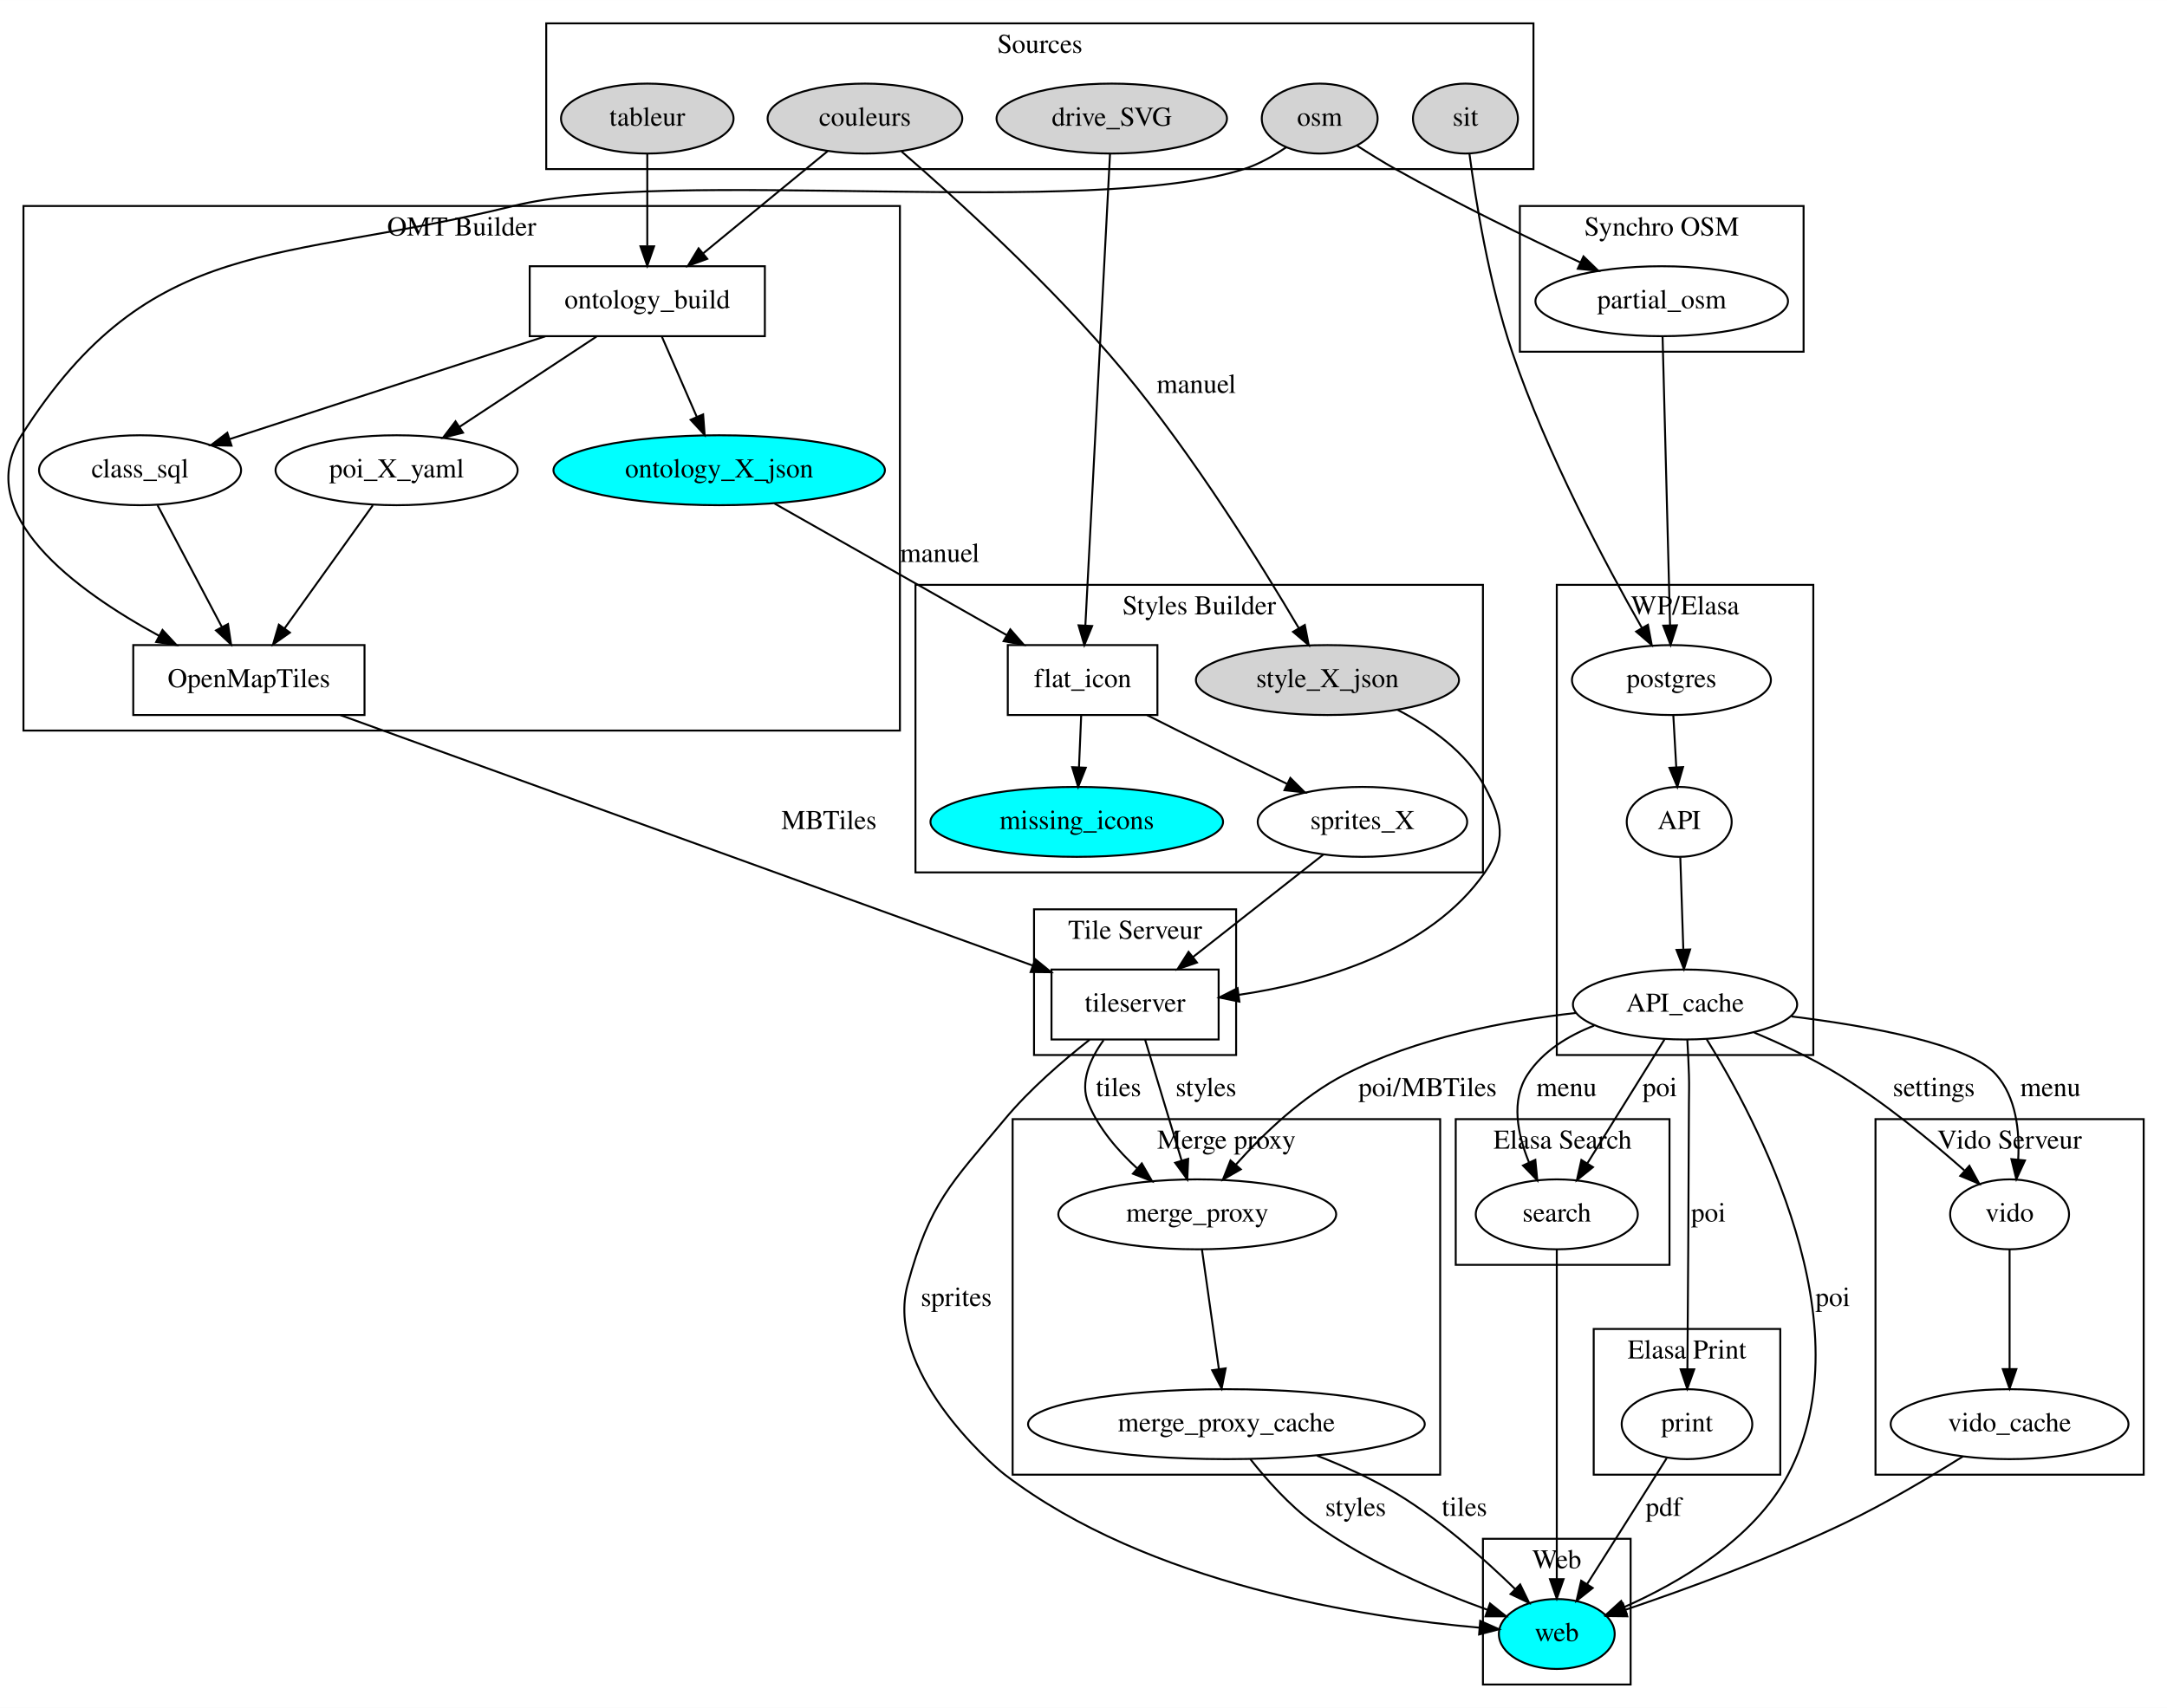
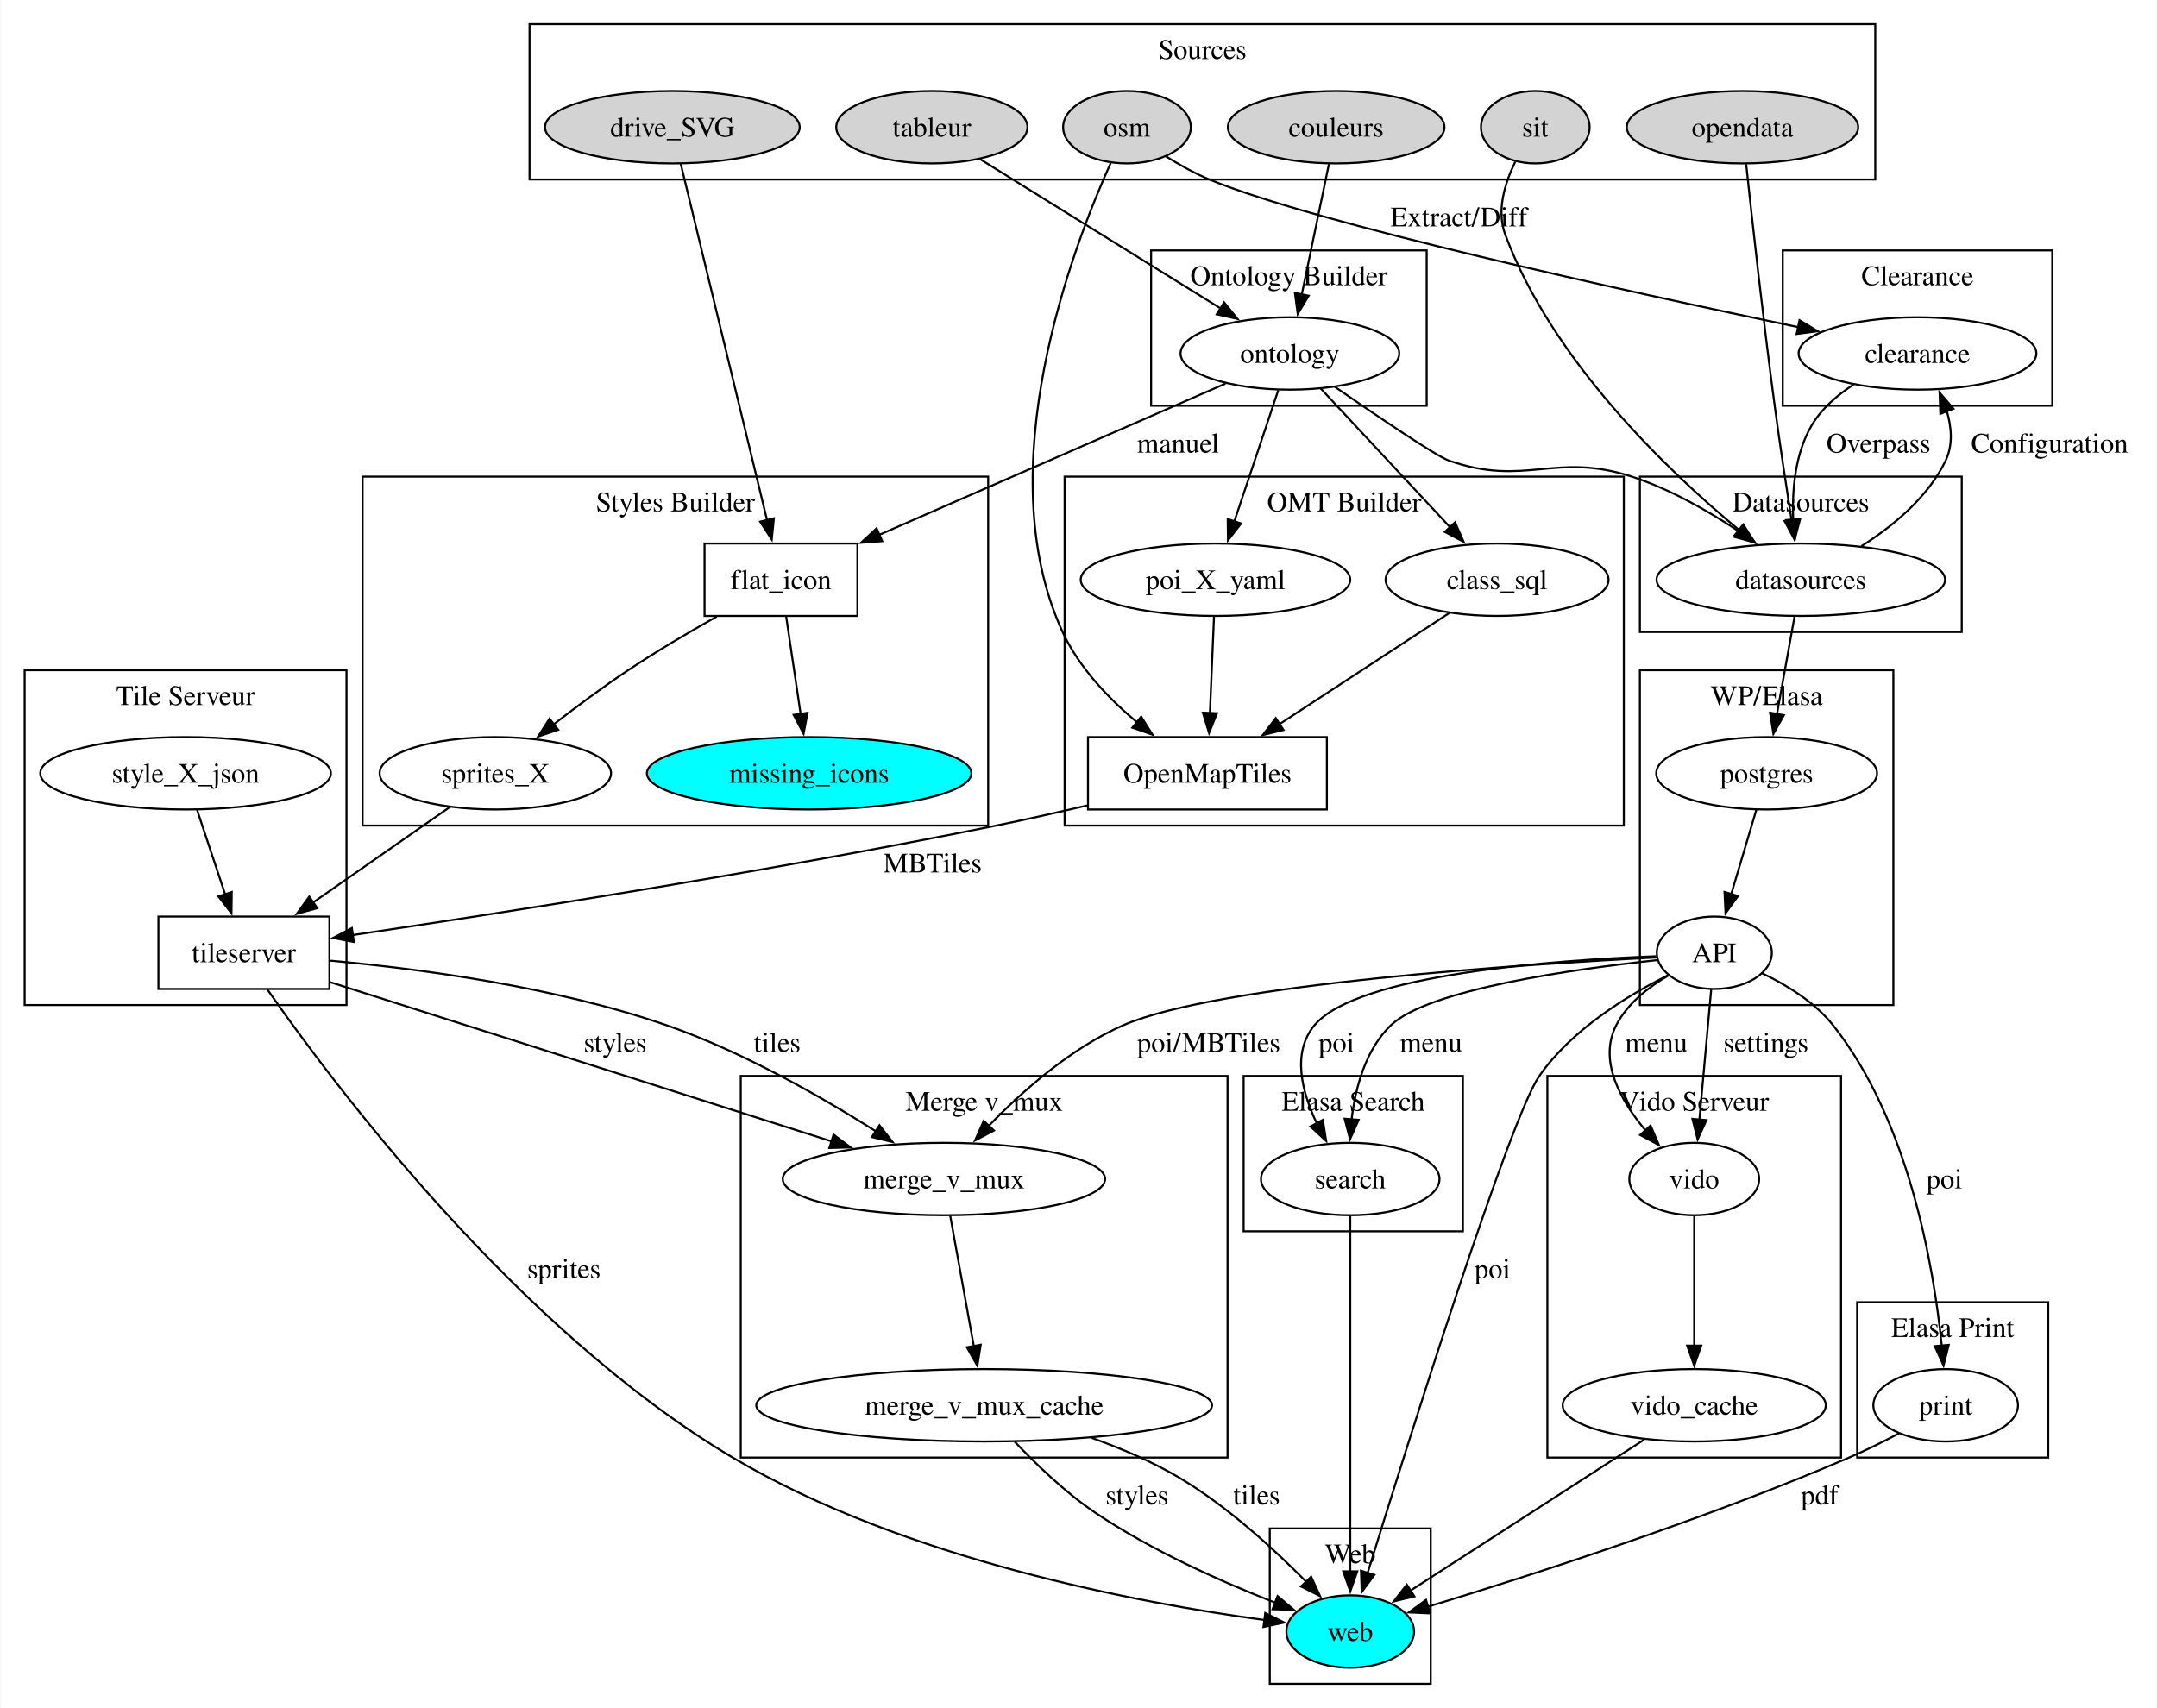
- <svg xmlns="http://www.w3.org/2000/svg" width="1115pt" height="879pt" viewBox="0.00 0.00 1115.07 879.00">
-   <g id="graph0" class="graph" transform="scale(1 1) rotate(0) translate(4 875)">
-     <polygon fill="white" stroke="transparent" points="-4,4 -4,-875 1111.07,-875 1111.07,4 -4,4" />
+ <svg xmlns="http://www.w3.org/2000/svg" width="1072pt" height="849pt" viewBox="0.00 0.00 1071.81 849.25">
+   <g id="graph0" class="graph" transform="scale(1 1) rotate(0) translate(4 845.25)">
+     <polygon fill="white" stroke="none" points="-4,4 -4,-845.25 1067.81,-845.25 1067.81,4 -4,4" />
    <g id="clust1" class="cluster">
-       <polygon fill="none" stroke="black" points="277.07,-788 277.07,-863 785.07,-863 785.07,-788 277.07,-788" />
-       <text text-anchor="middle" x="531.07" y="-847.8" font-family="Times,serif" font-size="14.00">Sources</text>
+       <polygon fill="none" stroke="black" points="259,-756 259,-833.25 928,-833.25 928,-756 259,-756" />
+       <text text-anchor="middle" x="593.5" y="-815.95" font-family="Times,serif" font-size="14.00">Sources</text>
    </g>
    <g id="clust2" class="cluster">
-       <polygon fill="none" stroke="black" points="8.07,-499 8.07,-769 459.07,-769 459.07,-499 8.07,-499" />
-       <text text-anchor="middle" x="233.57" y="-753.8" font-family="Times,serif" font-size="14.00">OMT Builder</text>
+       <polygon fill="none" stroke="black" points="568,-643.5 568,-720.75 705,-720.75 705,-643.5 568,-643.5" />
+       <text text-anchor="middle" x="636.5" y="-703.45" font-family="Times,serif" font-size="14.00">Ontology Builder</text>
    </g>
    <g id="clust3" class="cluster">
-       <polygon fill="none" stroke="black" points="467.07,-426 467.07,-574 759.07,-574 759.07,-426 467.07,-426" />
-       <text text-anchor="middle" x="613.07" y="-558.8" font-family="Times,serif" font-size="14.00">Styles Builder</text>
+       <polygon fill="none" stroke="black" points="525,-434.75 525,-608.25 803,-608.25 803,-434.75 525,-434.75" />
+       <text text-anchor="middle" x="664" y="-590.95" font-family="Times,serif" font-size="14.00">OMT Builder</text>
    </g>
    <g id="clust4" class="cluster">
-       <polygon fill="none" stroke="black" points="528.07,-332 528.07,-407 632.07,-407 632.07,-332 528.07,-332" />
-       <text text-anchor="middle" x="580.07" y="-391.8" font-family="Times,serif" font-size="14.00">Tile Serveur</text>
+       <polygon fill="none" stroke="black" points="176,-434.75 176,-608.25 487,-608.25 487,-434.75 176,-434.75" />
+       <text text-anchor="middle" x="331.5" y="-590.95" font-family="Times,serif" font-size="14.00">Styles Builder</text>
    </g>
    <g id="clust5" class="cluster">
-       <polygon fill="none" stroke="black" points="778.07,-694 778.07,-769 924.07,-769 924.07,-694 778.07,-694" />
-       <text text-anchor="middle" x="851.07" y="-753.8" font-family="Times,serif" font-size="14.00">Synchro OSM</text>
+       <polygon fill="none" stroke="black" points="8,-345.5 8,-512 168,-512 168,-345.5 8,-345.5" />
+       <text text-anchor="middle" x="88" y="-494.7" font-family="Times,serif" font-size="14.00">Tile Serveur</text>
    </g>
    <g id="clust6" class="cluster">
-       <polygon fill="none" stroke="black" points="797.07,-332 797.07,-574 929.07,-574 929.07,-332 797.07,-332" />
-       <text text-anchor="middle" x="863.07" y="-558.8" font-family="Times,serif" font-size="14.00">WP/Elasa</text>
+       <polygon fill="none" stroke="black" points="882,-643.5 882,-720.75 1016,-720.75 1016,-643.5 882,-643.5" />
+       <text text-anchor="middle" x="949" y="-703.45" font-family="Times,serif" font-size="14.00">Clearance</text>
    </g>
    <g id="clust7" class="cluster">
-       <polygon fill="none" stroke="black" points="517.07,-116 517.07,-299 737.07,-299 737.07,-116 517.07,-116" />
-       <text text-anchor="middle" x="627.07" y="-283.8" font-family="Times,serif" font-size="14.00">Merge proxy</text>
+       <polygon fill="none" stroke="black" points="811,-531 811,-608.25 971,-608.25 971,-531 811,-531" />
+       <text text-anchor="middle" x="891" y="-590.95" font-family="Times,serif" font-size="14.00">Datasources</text>
    </g>
    <g id="clust8" class="cluster">
-       <polygon fill="none" stroke="black" points="961.07,-116 961.07,-299 1099.07,-299 1099.07,-116 961.07,-116" />
-       <text text-anchor="middle" x="1030.07" y="-283.8" font-family="Times,serif" font-size="14.00">Vido Serveur</text>
+       <polygon fill="none" stroke="black" points="811,-345.5 811,-512 937,-512 937,-345.5 811,-345.5" />
+       <text text-anchor="middle" x="874" y="-494.7" font-family="Times,serif" font-size="14.00">WP/Elasa</text>
    </g>
    <g id="clust9" class="cluster">
-       <polygon fill="none" stroke="black" points="745.07,-224 745.07,-299 855.07,-299 855.07,-224 745.07,-224" />
-       <text text-anchor="middle" x="800.07" y="-283.8" font-family="Times,serif" font-size="14.00">Elasa Search</text>
+       <polygon fill="none" stroke="black" points="364,-120.5 364,-310.25 606,-310.25 606,-120.5 364,-120.5" />
+       <text text-anchor="middle" x="485" y="-292.95" font-family="Times,serif" font-size="14.00">Merge v_mux</text>
    </g>
    <g id="clust10" class="cluster">
-       <polygon fill="none" stroke="black" points="816.07,-116 816.07,-191 912.07,-191 912.07,-116 816.07,-116" />
-       <text text-anchor="middle" x="864.07" y="-175.8" font-family="Times,serif" font-size="14.00">Elasa Print</text>
+       <polygon fill="none" stroke="black" points="765,-120.5 765,-310.25 911,-310.25 911,-120.5 765,-120.5" />
+       <text text-anchor="middle" x="838" y="-292.95" font-family="Times,serif" font-size="14.00">Vido Serveur</text>
    </g>
    <g id="clust11" class="cluster">
-       <polygon fill="none" stroke="black" points="759.07,-8 759.07,-83 835.07,-83 835.07,-8 759.07,-8" />
-       <text text-anchor="middle" x="797.07" y="-67.8" font-family="Times,serif" font-size="14.00">Web</text>
+       <polygon fill="none" stroke="black" points="614,-233 614,-310.25 723,-310.25 723,-233 614,-233" />
+       <text text-anchor="middle" x="668.5" y="-292.95" font-family="Times,serif" font-size="14.00">Elasa Search</text>
+     </g>
+     <g id="clust12" class="cluster">
+       <polygon fill="none" stroke="black" points="919,-120.5 919,-197.75 1014,-197.75 1014,-120.5 919,-120.5" />
+       <text text-anchor="middle" x="966.5" y="-180.45" font-family="Times,serif" font-size="14.00">Elasa Print</text>
+     </g>
+     <g id="clust13" class="cluster">
+       <polygon fill="none" stroke="black" points="627,-8 627,-85.25 707,-85.25 707,-8 627,-8" />
+       <text text-anchor="middle" x="667" y="-67.95" font-family="Times,serif" font-size="14.00">Web</text>
    </g>
    <g id="node1" class="node">
-       <ellipse fill="lightgrey" stroke="black" cx="329.07" cy="-814" rx="44.39" ry="18" />
-       <text text-anchor="middle" x="329.07" y="-810.3" font-family="Times,serif" font-size="14.00">tableur</text>
+       <ellipse fill="lightgrey" stroke="black" cx="459" cy="-782" rx="47.53" ry="18" />
+       <text text-anchor="middle" x="459" y="-777.33" font-family="Times,serif" font-size="14.00">tableur</text>
+     </g>
+     <g id="node7" class="node">
+       <ellipse fill="none" stroke="black" cx="637" cy="-669.5" rx="54.36" ry="18" />
+       <text text-anchor="middle" x="637" y="-664.83" font-family="Times,serif" font-size="14.00">ontology</text>
+     </g>
+     <g id="edge1" class="edge">
+       <path fill="none" stroke="black" d="M483.01,-766.1C513.89,-746.93 567.72,-713.51 602.85,-691.7" />
+       <polygon fill="black" stroke="black" points="604.3,-694.92 610.95,-686.67 600.6,-688.97 604.3,-694.92" />
+     </g>
+     <g id="node2" class="node">
+       <ellipse fill="lightgrey" stroke="black" cx="660" cy="-782" rx="53.84" ry="18" />
+       <text text-anchor="middle" x="660" y="-777.33" font-family="Times,serif" font-size="14.00">couleurs</text>
+     </g>
+     <g id="edge2" class="edge">
+       <path fill="none" stroke="black" d="M656.41,-763.73C652.79,-746.38 647.17,-719.34 642.9,-698.84" />
+       <polygon fill="black" stroke="black" points="646.34,-698.2 640.88,-689.13 639.49,-699.63 646.34,-698.2" />
+     </g>
+     <g id="node3" class="node">
+       <ellipse fill="lightgrey" stroke="black" cx="330" cy="-782" rx="63.31" ry="18" />
+       <text text-anchor="middle" x="330" y="-777.33" font-family="Times,serif" font-size="14.00">drive_SVG</text>
+     </g>
+     <g id="node11" class="node">
+       <polygon fill="none" stroke="black" points="422,-575 346,-575 346,-539 422,-539 422,-575" />
+       <text text-anchor="middle" x="384" y="-552.33" font-family="Times,serif" font-size="14.00">flat_icon</text>
+     </g>
+     <g id="edge8" class="edge">
+       <path fill="none" stroke="black" d="M334.15,-763.87C343.39,-725.7 365.76,-633.32 377.13,-586.39" />
+       <polygon fill="black" stroke="black" points="380.46,-587.51 379.41,-576.97 373.65,-585.86 380.46,-587.51" />
+     </g>
+     <g id="node4" class="node">
+       <ellipse fill="lightgrey" stroke="black" cx="556" cy="-782" rx="31.74" ry="18" />
+       <text text-anchor="middle" x="556" y="-777.33" font-family="Times,serif" font-size="14.00">osm</text>
+     </g>
+     <g id="node10" class="node">
+       <polygon fill="none" stroke="black" points="655.38,-478.75 536.62,-478.75 536.62,-442.75 655.38,-442.75 655.38,-478.75" />
+       <text text-anchor="middle" x="596" y="-456.07" font-family="Times,serif" font-size="14.00">OpenMapTiles</text>
+     </g>
+     <g id="edge7" class="edge">
+       <path fill="none" stroke="black" d="M547.95,-764.28C529.15,-722.69 486.65,-612.07 524,-531 532.17,-513.26 547.09,-497.73 561.24,-485.89" />
+       <polygon fill="black" stroke="black" points="563.05,-488.92 568.69,-479.95 558.69,-483.44 563.05,-488.92" />
+     </g>
+     <g id="node16" class="node">
+       <ellipse fill="none" stroke="black" cx="949" cy="-669.5" rx="59.1" ry="18" />
+       <text text-anchor="middle" x="949" y="-664.83" font-family="Times,serif" font-size="14.00">clearance</text>
+     </g>
+     <g id="edge15" class="edge">
+       <path fill="none" stroke="black" d="M575.36,-767.5C581.99,-763.35 589.61,-759.06 597,-756 649.61,-734.19 803.97,-700.45 889.77,-682.57" />
+       <polygon fill="black" stroke="black" points="890.34,-686.03 899.42,-680.57 888.91,-679.17 890.34,-686.03" />
+       <text text-anchor="middle" x="721.02" y="-732.7" font-family="Times,serif" font-size="14.00">Extract/Diff</text>
+     </g>
+     <g id="node5" class="node">
+       <ellipse fill="lightgrey" stroke="black" cx="759" cy="-782" rx="27" ry="18" />
+       <text text-anchor="middle" x="759" y="-777.33" font-family="Times,serif" font-size="14.00">sit</text>
+     </g>
+     <g id="node17" class="node">
+       <ellipse fill="none" stroke="black" cx="891" cy="-557" rx="71.73" ry="18" />
+       <text text-anchor="middle" x="891" y="-552.33" font-family="Times,serif" font-size="14.00">datasources</text>
+     </g>
+     <g id="edge17" class="edge">
+       <path fill="none" stroke="black" d="M749.03,-764.79C743.92,-754.37 739.6,-740.61 744,-728.75 767.21,-666.21 824.74,-611.21 860.56,-581.47" />
+       <polygon fill="black" stroke="black" points="862.44,-584.45 867.99,-575.42 858.02,-579.02 862.44,-584.45" />
    </g>
    <g id="node6" class="node">
-       <polygon fill="none" stroke="black" points="389.57,-738 268.57,-738 268.57,-702 389.57,-702 389.57,-738" />
-       <text text-anchor="middle" x="329.07" y="-716.3" font-family="Times,serif" font-size="14.00">ontology_build</text>
-     </g>
-     <g id="edge1" class="edge">
-       <path fill="none" stroke="black" d="M329.07,-795.7C329.07,-782.46 329.07,-763.95 329.07,-748.66" />
-       <polygon fill="black" stroke="black" points="332.57,-748.23 329.07,-738.23 325.57,-748.23 332.57,-748.23" />
-     </g>
-     <g id="node2" class="node">
-       <ellipse fill="lightgrey" stroke="black" cx="441.07" cy="-814" rx="50.09" ry="18" />
-       <text text-anchor="middle" x="441.07" y="-810.3" font-family="Times,serif" font-size="14.00">couleurs</text>
-     </g>
-     <g id="edge2" class="edge">
-       <path fill="none" stroke="black" d="M421.82,-797.18C404.23,-782.74 377.97,-761.17 357.89,-744.67" />
-       <polygon fill="black" stroke="black" points="359.92,-741.81 349.97,-738.17 355.48,-747.22 359.92,-741.81" />
+       <ellipse fill="lightgrey" stroke="black" cx="862" cy="-782" rx="57.52" ry="18" />
+       <text text-anchor="middle" x="862" y="-777.33" font-family="Times,serif" font-size="14.00">opendata</text>
+     </g>
+     <g id="edge16" class="edge">
+       <path fill="none" stroke="black" d="M863.83,-763.61C866.61,-737.5 872.22,-686.61 878,-643.5 880.55,-624.46 883.8,-603.1 886.41,-586.49" />
+       <polygon fill="black" stroke="black" points="889.84,-587.25 887.95,-576.83 882.92,-586.16 889.84,-587.25" />
+     </g>
+     <g id="node8" class="node">
+       <ellipse fill="none" stroke="black" cx="740" cy="-557" rx="55.42" ry="18" />
+       <text text-anchor="middle" x="740" y="-552.33" font-family="Times,serif" font-size="14.00">class_sql</text>
+     </g>
+     <g id="edge3" class="edge">
+       <path fill="none" stroke="black" d="M652.2,-652.2C669.22,-633.94 696.99,-604.14 716.74,-582.95" />
+       <polygon fill="black" stroke="black" points="719.11,-585.54 723.37,-575.84 713.99,-580.77 719.11,-585.54" />
+     </g>
+     <g id="node9" class="node">
+       <ellipse fill="none" stroke="black" cx="600" cy="-557" rx="66.99" ry="18" />
+       <text text-anchor="middle" x="600" y="-552.33" font-family="Times,serif" font-size="14.00">poi_X_yaml</text>
+     </g>
+     <g id="edge4" class="edge">
+       <path fill="none" stroke="black" d="M631.22,-651.23C625.38,-633.8 616.27,-606.58 609.39,-586.05" />
+       <polygon fill="black" stroke="black" points="612.72,-584.95 606.22,-576.58 606.08,-587.17 612.72,-584.95" />
+     </g>
+     <g id="edge9" class="edge">
+       <path fill="none" stroke="black" d="M604.96,-654.51C561.51,-635.53 483.52,-601.47 432.78,-579.3" />
+       <polygon fill="black" stroke="black" points="434.34,-576.17 423.77,-575.37 431.54,-582.58 434.34,-576.17" />
+       <text text-anchor="middle" x="581.42" y="-620.2" font-family="Times,serif" font-size="14.00">manuel</text>
+     </g>
+     <g id="edge19" class="edge">
+       <path fill="none" stroke="black" d="M659.38,-652.88C680.48,-638.29 709.79,-618.42 716,-616.25 754.33,-602.86 768.38,-620.77 807,-608.25 825.83,-602.15 844.92,-591.19 860.13,-581.07" />
+       <polygon fill="black" stroke="black" points="862.03,-584.01 868.27,-575.45 858.05,-578.25 862.03,-584.01" />
+     </g>
+     <g id="edge5" class="edge">
+       <path fill="none" stroke="black" d="M716.22,-540.44C693.27,-525.42 658.22,-502.48 631.88,-485.23" />
+       <polygon fill="black" stroke="black" points="633.81,-482.31 623.52,-479.76 629.97,-488.17 633.81,-482.31" />
+     </g>
+     <g id="edge6" class="edge">
+       <path fill="none" stroke="black" d="M599.27,-538.71C598.69,-525.25 597.89,-506.26 597.22,-490.51" />
+       <polygon fill="black" stroke="black" points="600.73,-490.6 596.81,-480.76 593.73,-490.9 600.73,-490.6" />
+     </g>
+     <g id="node15" class="node">
+       <polygon fill="none" stroke="black" points="159.5,-389.5 74.5,-389.5 74.5,-353.5 159.5,-353.5 159.5,-389.5" />
+       <text text-anchor="middle" x="117" y="-366.82" font-family="Times,serif" font-size="14.00">tileserver</text>
+     </g>
+     <g id="edge14" class="edge">
+       <path fill="none" stroke="black" d="M536.19,-444.76C521.46,-441.27 505.69,-437.72 491,-434.75 377.7,-411.86 243.86,-391.08 170.97,-380.29" />
+       <polygon fill="black" stroke="black" points="171.7,-376.86 161.3,-378.87 170.68,-383.79 171.7,-376.86" />
+       <text text-anchor="middle" x="459.34" y="-411.45" font-family="Times,serif" font-size="14.00">MBTiles</text>
+     </g>
+     <g id="node12" class="node">
+       <ellipse fill="none" stroke="black" cx="242" cy="-460.75" rx="57.52" ry="18" />
+       <text text-anchor="middle" x="242" y="-456.07" font-family="Times,serif" font-size="14.00">sprites_X</text>
+     </g>
+     <g id="edge10" class="edge">
+       <path fill="none" stroke="black" d="M352.03,-538.67C338.24,-530.9 322.08,-521.38 308,-512 295.55,-503.7 282.33,-493.86 271.02,-485.1" />
+       <polygon fill="black" stroke="black" points="273.25,-482.4 263.22,-478.98 268.93,-487.91 273.25,-482.4" />
+     </g>
+     <g id="node13" class="node">
+       <ellipse fill="cyan" stroke="black" cx="398" cy="-460.75" rx="80.67" ry="18" />
+       <text text-anchor="middle" x="398" y="-456.07" font-family="Times,serif" font-size="14.00">missing_icons</text>
+     </g>
+     <g id="edge11" class="edge">
+       <path fill="none" stroke="black" d="M386.57,-538.71C388.58,-525.16 391.42,-506.02 393.77,-490.21" />
+       <polygon fill="black" stroke="black" points="397.22,-490.83 395.23,-480.42 390.29,-489.8 397.22,-490.83" />
+     </g>
+     <g id="edge13" class="edge">
+       <path fill="none" stroke="black" d="M219.36,-443.95C200.36,-430.69 172.93,-411.54 151.25,-396.4" />
+       <polygon fill="black" stroke="black" points="153.49,-393.7 143.28,-390.85 149.48,-399.44 153.49,-393.7" />
    </g>
    <g id="node14" class="node">
-       <ellipse fill="lightgrey" stroke="black" cx="679.07" cy="-525" rx="67.69" ry="18" />
-       <text text-anchor="middle" x="679.07" y="-521.3" font-family="Times,serif" font-size="14.00">style_X_json</text>
-     </g>
-     <g id="edge13" class="edge">
-       <path fill="none" stroke="black" d="M459.94,-797.03C486.9,-773.7 537.26,-728.28 574.07,-684 610.29,-640.44 645.24,-584.08 664.28,-551.79" />
-       <polygon fill="black" stroke="black" points="667.41,-553.37 669.44,-542.97 661.37,-549.83 667.41,-553.37" />
-       <text text-anchor="middle" x="611.57" y="-672.8" font-family="Times,serif" font-size="14.00">manuel</text>
-     </g>
-     <g id="node3" class="node">
-       <ellipse fill="lightgrey" stroke="black" cx="568.07" cy="-814" rx="59.29" ry="18" />
-       <text text-anchor="middle" x="568.07" y="-810.3" font-family="Times,serif" font-size="14.00">drive_SVG</text>
-     </g>
-     <g id="node11" class="node">
-       <polygon fill="none" stroke="black" points="591.57,-543 514.57,-543 514.57,-507 591.57,-507 591.57,-543" />
-       <text text-anchor="middle" x="553.07" y="-521.3" font-family="Times,serif" font-size="14.00">flat_icon</text>
-     </g>
-     <g id="edge9" class="edge">
-       <path fill="none" stroke="black" d="M567.18,-795.91C564.67,-747.95 557.56,-611.84 554.5,-553.31" />
-       <polygon fill="black" stroke="black" points="557.98,-552.81 553.96,-543 550.99,-553.17 557.98,-552.81" />
-     </g>
-     <g id="node4" class="node">
-       <ellipse fill="lightgrey" stroke="black" cx="675.07" cy="-814" rx="29.8" ry="18" />
-       <text text-anchor="middle" x="675.07" y="-810.3" font-family="Times,serif" font-size="14.00">osm</text>
-     </g>
-     <g id="node10" class="node">
-       <polygon fill="none" stroke="black" points="183.57,-543 64.57,-543 64.57,-507 183.57,-507 183.57,-543" />
-       <text text-anchor="middle" x="124.07" y="-521.3" font-family="Times,serif" font-size="14.00">OpenMapTiles</text>
-     </g>
-     <g id="edge8" class="edge">
-       <path fill="none" stroke="black" d="M657.81,-799.2C651.35,-794.81 643.73,-790.46 636.07,-788 556.4,-762.46 341.27,-789.17 260.07,-769 139.66,-739.09 73.73,-755.64 7.07,-651 -18.8,-610.39 34.91,-571.13 77.85,-547.77" />
-       <polygon fill="black" stroke="black" points="79.61,-550.79 86.82,-543.03 76.34,-544.6 79.61,-550.79" />
-     </g>
-     <g id="node16" class="node">
-       <ellipse fill="none" stroke="black" cx="851.07" cy="-720" rx="64.99" ry="18" />
-       <text text-anchor="middle" x="851.07" y="-716.3" font-family="Times,serif" font-size="14.00">partial_osm</text>
-     </g>
-     <g id="edge17" class="edge">
-       <path fill="none" stroke="black" d="M694.24,-800.09C700.47,-796.06 707.48,-791.71 714.07,-788 745.24,-770.46 781.66,-752.78 809.11,-739.99" />
-       <polygon fill="black" stroke="black" points="810.82,-743.05 818.42,-735.67 807.87,-736.7 810.82,-743.05" />
-     </g>
-     <g id="node5" class="node">
-       <ellipse fill="lightgrey" stroke="black" cx="750.07" cy="-814" rx="27" ry="18" />
-       <text text-anchor="middle" x="750.07" y="-810.3" font-family="Times,serif" font-size="14.00">sit</text>
-     </g>
-     <g id="node17" class="node">
-       <ellipse fill="none" stroke="black" cx="856.07" cy="-525" rx="51.19" ry="18" />
-       <text text-anchor="middle" x="856.07" y="-521.3" font-family="Times,serif" font-size="14.00">postgres</text>
+       <ellipse fill="none" stroke="black" cx="88" cy="-460.75" rx="72.25" ry="18" />
+       <text text-anchor="middle" x="88" y="-456.07" font-family="Times,serif" font-size="14.00">style_X_json</text>
+     </g>
+     <g id="edge12" class="edge">
+       <path fill="none" stroke="black" d="M93.73,-442.51C97.7,-430.56 103.08,-414.38 107.67,-400.58" />
+       <polygon fill="black" stroke="black" points="110.97,-401.73 110.81,-391.14 104.33,-399.52 110.97,-401.73" />
+     </g>
+     <g id="node20" class="node">
+       <ellipse fill="none" stroke="black" cx="465" cy="-259" rx="80.14" ry="18" />
+       <text text-anchor="middle" x="465" y="-254.32" font-family="Times,serif" font-size="14.00">merge_v_mux</text>
+     </g>
+     <g id="edge23" class="edge">
+       <path fill="none" stroke="black" d="M159.67,-356.95C222.47,-337.01 339.82,-299.75 409.32,-277.68" />
+       <polygon fill="black" stroke="black" points="410.14,-281.09 418.61,-274.73 408.02,-274.42 410.14,-281.09" />
+       <text text-anchor="middle" x="301.57" y="-322.2" font-family="Times,serif" font-size="14.00">styles</text>
+     </g>
+     <g id="edge24" class="edge">
+       <path fill="none" stroke="black" d="M159.87,-367.58C203.05,-363.67 271.11,-354.82 327,-335.5 364.7,-322.47 404.3,-299.73 431.37,-282.6" />
+       <polygon fill="black" stroke="black" points="432.95,-285.74 439.47,-277.39 429.16,-279.86 432.95,-285.74" />
+       <text text-anchor="middle" x="382.1" y="-322.2" font-family="Times,serif" font-size="14.00">tiles</text>
+     </g>
+     <g id="node26" class="node">
+       <ellipse fill="cyan" stroke="black" cx="667" cy="-34" rx="31.74" ry="18" />
+       <text text-anchor="middle" x="667" y="-29.32" font-family="Times,serif" font-size="14.00">web</text>
+     </g>
+     <g id="edge35" class="edge">
+       <path fill="none" stroke="black" d="M128.69,-353.23C160.32,-307.84 252.51,-184.29 360,-120.5 445.6,-69.7 562.5,-48.07 624.44,-39.71" />
+       <polygon fill="black" stroke="black" points="624.74,-43.2 634.21,-38.44 623.84,-36.26 624.74,-43.2" />
+       <text text-anchor="middle" x="276.08" y="-209.7" font-family="Times,serif" font-size="14.00">sprites</text>
    </g>
    <g id="edge18" class="edge">
-       <path fill="none" stroke="black" d="M752.15,-795.69C755.29,-772.2 762.17,-729.13 774.07,-694 791.88,-641.4 822.52,-584.06 840.88,-551.82" />
-       <polygon fill="black" stroke="black" points="843.98,-553.44 845.93,-543.03 837.91,-549.95 843.98,-553.44" />
-     </g>
-     <g id="node7" class="node">
-       <ellipse fill="none" stroke="black" cx="68.07" cy="-633" rx="51.99" ry="18" />
-       <text text-anchor="middle" x="68.07" y="-629.3" font-family="Times,serif" font-size="14.00">class_sql</text>
-     </g>
-     <g id="edge3" class="edge">
-       <path fill="none" stroke="black" d="M276.57,-701.9C229,-686.41 159.59,-663.81 114.13,-649" />
-       <polygon fill="black" stroke="black" points="115.13,-645.64 104.53,-645.87 112.96,-652.3 115.13,-645.64" />
-     </g>
-     <g id="node8" class="node">
-       <ellipse fill="none" stroke="black" cx="200.07" cy="-633" rx="62.29" ry="18" />
-       <text text-anchor="middle" x="200.07" y="-629.3" font-family="Times,serif" font-size="14.00">poi_X_yaml</text>
-     </g>
-     <g id="edge4" class="edge">
-       <path fill="none" stroke="black" d="M302.96,-701.8C282.65,-688.41 254.34,-669.76 232.55,-655.4" />
-       <polygon fill="black" stroke="black" points="234.24,-652.32 223.96,-649.74 230.39,-658.17 234.24,-652.32" />
-     </g>
-     <g id="node9" class="node">
-       <ellipse fill="cyan" stroke="black" cx="366.07" cy="-633" rx="85.29" ry="18" />
-       <text text-anchor="middle" x="366.07" y="-629.3" font-family="Times,serif" font-size="14.00">ontology_X_json</text>
-     </g>
-     <g id="edge5" class="edge">
-       <path fill="none" stroke="black" d="M336.56,-701.8C341.72,-689.93 348.69,-673.93 354.56,-660.45" />
-       <polygon fill="black" stroke="black" points="357.81,-661.74 358.59,-651.18 351.39,-658.95 357.81,-661.74" />
-     </g>
-     <g id="edge6" class="edge">
-       <path fill="none" stroke="black" d="M77.07,-614.97C85.99,-598.07 99.8,-571.94 110.15,-552.36" />
-       <polygon fill="black" stroke="black" points="113.33,-553.82 114.91,-543.34 107.14,-550.55 113.33,-553.82" />
-     </g>
-     <g id="edge7" class="edge">
-       <path fill="none" stroke="black" d="M187.86,-614.97C175.58,-597.84 156.49,-571.22 142.4,-551.56" />
-       <polygon fill="black" stroke="black" points="145.17,-549.43 136.5,-543.34 139.49,-553.51 145.17,-549.43" />
-     </g>
-     <g id="edge10" class="edge">
-       <path fill="none" stroke="black" d="M394.47,-615.9C426.4,-597.8 478.44,-568.3 514.15,-548.06" />
-       <polygon fill="black" stroke="black" points="515.87,-551.11 522.85,-543.13 512.42,-545.02 515.87,-551.11" />
-       <text text-anchor="middle" x="479.57" y="-585.8" font-family="Times,serif" font-size="14.00">manuel</text>
-     </g>
-     <g id="node15" class="node">
-       <polygon fill="none" stroke="black" points="623.07,-376 537.07,-376 537.07,-340 623.07,-340 623.07,-376" />
-       <text text-anchor="middle" x="580.07" y="-354.3" font-family="Times,serif" font-size="14.00">tileserver</text>
-     </g>
-     <g id="edge16" class="edge">
-       <path fill="none" stroke="black" d="M171.15,-506.96C256.89,-475.94 437.88,-410.45 527.5,-378.02" />
-       <polygon fill="black" stroke="black" points="528.72,-381.3 536.93,-374.61 526.33,-374.72 528.72,-381.3" />
-       <text text-anchor="middle" x="422.57" y="-448.3" font-family="Times,serif" font-size="14.00">MBTiles</text>
-     </g>
-     <g id="node12" class="node">
-       <ellipse fill="none" stroke="black" cx="697.07" cy="-452" rx="53.89" ry="18" />
-       <text text-anchor="middle" x="697.07" y="-448.3" font-family="Times,serif" font-size="14.00">sprites_X</text>
-     </g>
-     <g id="edge11" class="edge">
-       <path fill="none" stroke="black" d="M586.23,-506.96C591.52,-504.28 596.94,-501.55 602.07,-499 620.48,-489.85 641.01,-479.88 658.26,-471.57" />
-       <polygon fill="black" stroke="black" points="659.97,-474.63 667.47,-467.14 656.94,-468.32 659.97,-474.63" />
-     </g>
-     <g id="node13" class="node">
-       <ellipse fill="cyan" stroke="black" cx="550.07" cy="-452" rx="75.29" ry="18" />
-       <text text-anchor="middle" x="550.07" y="-448.3" font-family="Times,serif" font-size="14.00">missing_icons</text>
-     </g>
-     <g id="edge12" class="edge">
-       <path fill="none" stroke="black" d="M552.34,-506.81C552,-498.79 551.59,-489.05 551.21,-480.07" />
-       <polygon fill="black" stroke="black" points="554.71,-479.87 550.79,-470.03 547.71,-480.17 554.71,-479.87" />
-     </g>
-     <g id="edge15" class="edge">
-       <path fill="none" stroke="black" d="M676.96,-435.18C658.5,-420.67 630.91,-398.98 609.89,-382.45" />
-       <polygon fill="black" stroke="black" points="611.93,-379.6 601.91,-376.17 607.6,-385.1 611.93,-379.6" />
-     </g>
-     <g id="edge14" class="edge">
-       <path fill="none" stroke="black" d="M715.26,-509.61C732.1,-500.86 750.5,-487.88 760.07,-470 769.3,-452.76 771.23,-442.06 760.07,-426 731.77,-385.27 675.59,-369.25 633.49,-362.98" />
-       <polygon fill="black" stroke="black" points="633.76,-359.48 623.38,-361.62 632.82,-366.42 633.76,-359.48" />
-     </g>
-     <g id="node20" class="node">
-       <ellipse fill="none" stroke="black" cx="612.07" cy="-250" rx="71.49" ry="18" />
-       <text text-anchor="middle" x="612.07" y="-246.3" font-family="Times,serif" font-size="14.00">merge_proxy</text>
+       <path fill="none" stroke="black" d="M917.23,-654.04C909.05,-648.76 901.17,-641.95 896.25,-633.5 888.11,-619.52 886.59,-601.53 887.2,-586.62" />
+       <polygon fill="black" stroke="black" points="890.66,-587.2 887.94,-576.96 883.68,-586.66 890.66,-587.2" />
+       <text text-anchor="middle" x="929.62" y="-620.2" font-family="Times,serif" font-size="14.00">Overpass</text>
+     </g>
+     <g id="edge20" class="edge">
+       <path fill="none" stroke="black" d="M921.09,-573.66C936.7,-583.57 954.27,-597.97 963,-616.25 966.67,-623.94 965.98,-632.75 963.56,-640.91" />
+       <polygon fill="black" stroke="black" points="960.36,-639.48 959.98,-650.06 966.88,-642.02 960.36,-639.48" />
+       <text text-anchor="middle" x="1014.69" y="-620.2" font-family="Times,serif" font-size="14.00">Configuration</text>
+     </g>
+     <g id="node18" class="node">
+       <ellipse fill="none" stroke="black" cx="874" cy="-460.75" rx="54.89" ry="18" />
+       <text text-anchor="middle" x="874" y="-456.07" font-family="Times,serif" font-size="14.00">postgres</text>
+     </g>
+     <g id="edge21" class="edge">
+       <path fill="none" stroke="black" d="M887.88,-538.71C885.44,-525.16 881.98,-506.02 879.13,-490.21" />
+       <polygon fill="black" stroke="black" points="882.59,-489.64 877.37,-480.42 875.7,-490.88 882.59,-489.64" />
+     </g>
+     <g id="node19" class="node">
+       <ellipse fill="none" stroke="black" cx="848" cy="-371.5" rx="28.59" ry="18" />
+       <text text-anchor="middle" x="848" y="-366.82" font-family="Times,serif" font-size="14.00">API</text>
    </g>
    <g id="edge22" class="edge">
-       <path fill="none" stroke="black" d="M585.21,-339.97C590.27,-323.2 598.08,-297.34 603.98,-277.81" />
-       <polygon fill="black" stroke="black" points="607.4,-278.57 606.94,-267.99 600.7,-276.55 607.4,-278.57" />
-       <text text-anchor="middle" x="616.57" y="-310.8" font-family="Times,serif" font-size="14.00">styles</text>
-     </g>
-     <g id="edge23" class="edge">
-       <path fill="none" stroke="black" d="M563.86,-339.63C556.99,-330.11 551.5,-318.03 556.07,-307 561.4,-294.14 571.26,-282.7 581.25,-273.56" />
-       <polygon fill="black" stroke="black" points="583.53,-276.21 588.83,-267.04 578.97,-270.91 583.53,-276.21" />
-       <text text-anchor="middle" x="571.57" y="-310.8" font-family="Times,serif" font-size="14.00">tiles</text>
-     </g>
-     <g id="node26" class="node">
-       <ellipse fill="cyan" stroke="black" cx="797.07" cy="-34" rx="29.8" ry="18" />
-       <text text-anchor="middle" x="797.07" y="-30.3" font-family="Times,serif" font-size="14.00">web</text>
+       <path fill="none" stroke="black" d="M868.86,-442.51C865.3,-430.56 860.48,-414.38 856.37,-400.58" />
+       <polygon fill="black" stroke="black" points="859.77,-399.74 853.56,-391.15 853.06,-401.74 859.77,-399.74" />
+     </g>
+     <g id="edge25" class="edge">
+       <path fill="none" stroke="black" d="M819.22,-369.17C754.91,-365.88 601.46,-356.04 554.25,-335.5 528.02,-324.09 503.62,-302.36 486.99,-285.13" />
+       <polygon fill="black" stroke="black" points="489.89,-283.11 480.5,-278.2 484.78,-287.9 489.89,-283.11" />
+       <text text-anchor="middle" x="596.62" y="-322.2" font-family="Times,serif" font-size="14.00">poi/MBTiles</text>
+     </g>
+     <g id="node22" class="node">
+       <ellipse fill="none" stroke="black" cx="838" cy="-259" rx="32.27" ry="18" />
+       <text text-anchor="middle" x="838" y="-254.32" font-family="Times,serif" font-size="14.00">vido</text>
+     </g>
+     <g id="edge27" class="edge">
+       <path fill="none" stroke="black" d="M846.44,-353.23C844.87,-335.88 842.42,-308.84 840.56,-288.34" />
+       <polygon fill="black" stroke="black" points="844.08,-288.3 839.69,-278.65 837.1,-288.93 844.08,-288.3" />
+       <text text-anchor="middle" x="873.64" y="-322.2" font-family="Times,serif" font-size="14.00">settings</text>
+     </g>
+     <g id="edge28" class="edge">
+       <path fill="none" stroke="black" d="M825.16,-360.19C815.29,-354.45 804.77,-346.25 799.25,-335.5 790.2,-317.86 801.37,-297.9 814.01,-282.93" />
+       <polygon fill="black" stroke="black" points="816.3,-285.62 820.46,-275.87 811.13,-280.9 816.3,-285.62" />
+       <text text-anchor="middle" x="819.12" y="-322.2" font-family="Times,serif" font-size="14.00">menu</text>
+     </g>
+     <g id="node24" class="node">
+       <ellipse fill="none" stroke="black" cx="667" cy="-259" rx="44.37" ry="18" />
+       <text text-anchor="middle" x="667" y="-254.32" font-family="Times,serif" font-size="14.00">search</text>
+     </g>
+     <g id="edge30" class="edge">
+       <path fill="none" stroke="black" d="M819.51,-367.84C778.57,-363.45 705.96,-353.34 687.25,-335.5 674.65,-323.49 669.59,-304.55 667.68,-288.65" />
+       <polygon fill="black" stroke="black" points="671.18,-288.44 666.88,-278.75 664.2,-289 671.18,-288.44" />
+       <text text-anchor="middle" x="707.12" y="-322.2" font-family="Times,serif" font-size="14.00">menu</text>
+     </g>
+     <g id="edge31" class="edge">
+       <path fill="none" stroke="black" d="M819.05,-369.79C769.24,-367.89 670.59,-360.93 649.25,-335.5 637.82,-321.88 642.91,-302.22 650.51,-286.37" />
+       <polygon fill="black" stroke="black" points="653.39,-288.42 655.01,-277.95 647.21,-285.12 653.39,-288.42" />
+       <text text-anchor="middle" x="660.12" y="-322.2" font-family="Times,serif" font-size="14.00">poi</text>
+     </g>
+     <g id="node25" class="node">
+       <ellipse fill="none" stroke="black" cx="963" cy="-146.5" rx="35.95" ry="18" />
+       <text text-anchor="middle" x="963" y="-141.82" font-family="Times,serif" font-size="14.00">print</text>
+     </g>
+     <g id="edge32" class="edge">
+       <path fill="none" stroke="black" d="M871.85,-361.26C883.91,-355.5 897.89,-346.97 907,-335.5 944.63,-288.11 957,-215.93 961.05,-176.21" />
+       <polygon fill="black" stroke="black" points="964.53,-176.53 961.94,-166.26 957.56,-175.91 964.53,-176.53" />
+       <text text-anchor="middle" x="962.32" y="-254.32" font-family="Times,serif" font-size="14.00">poi</text>
+     </g>
+     <g id="edge37" class="edge">
+       <path fill="none" stroke="black" d="M824.88,-360.29C805,-350.33 777.06,-333.32 761,-310.25 746.37,-289.24 695.92,-128.75 675.59,-62.98" />
+       <polygon fill="black" stroke="black" points="679.01,-62.18 672.71,-53.65 672.32,-64.24 679.01,-62.18" />
+       <text text-anchor="middle" x="737.68" y="-209.7" font-family="Times,serif" font-size="14.00">poi</text>
+     </g>
+     <g id="node21" class="node">
+       <ellipse fill="none" stroke="black" cx="485" cy="-146.5" rx="113.29" ry="18" />
+       <text text-anchor="middle" x="485" y="-141.82" font-family="Times,serif" font-size="14.00">merge_v_mux_cache</text>
+     </g>
+     <g id="edge26" class="edge">
+       <path fill="none" stroke="black" d="M468.12,-240.73C471.27,-223.38 476.16,-196.34 479.87,-175.84" />
+       <polygon fill="black" stroke="black" points="483.29,-176.6 481.63,-166.13 476.4,-175.35 483.29,-176.6" />
+     </g>
+     <g id="edge33" class="edge">
+       <path fill="none" stroke="black" d="M500.15,-128.44C510.57,-117.41 525.17,-103.29 540,-93.25 568.13,-74.22 603.47,-58.58 629.73,-48.32" />
+       <polygon fill="black" stroke="black" points="630.87,-51.63 638.96,-44.79 628.37,-45.09 630.87,-51.63" />
+       <text text-anchor="middle" x="561" y="-97.2" font-family="Times,serif" font-size="14.00">styles</text>
    </g>
    <g id="edge34" class="edge">
-       <path fill="none" stroke="black" d="M556.66,-339.85C542.95,-329.08 525.87,-314.37 513.07,-299 485.02,-265.32 474.59,-256.29 463.07,-214 451.05,-169.85 505.51,-121.79 513.07,-116 586.82,-59.56 698.38,-42.44 757.32,-37.25" />
-       <polygon fill="black" stroke="black" points="757.67,-40.73 767.35,-36.44 757.1,-33.76 757.67,-40.73" />
-       <text text-anchor="middle" x="488.07" y="-202.8" font-family="Times,serif" font-size="14.00">sprites</text>
-     </g>
-     <g id="edge19" class="edge">
-       <path fill="none" stroke="black" d="M851.51,-701.87C852.38,-668.32 854.32,-593.71 855.36,-553.29" />
-       <polygon fill="black" stroke="black" points="858.87,-553.18 855.63,-543.09 851.87,-553 858.87,-553.18" />
-     </g>
-     <g id="node18" class="node">
-       <ellipse fill="none" stroke="black" cx="860.07" cy="-452" rx="27" ry="18" />
-       <text text-anchor="middle" x="860.07" y="-448.3" font-family="Times,serif" font-size="14.00">API</text>
-     </g>
-     <g id="edge20" class="edge">
-       <path fill="none" stroke="black" d="M857.04,-506.81C857.49,-498.79 858.04,-489.05 858.55,-480.07" />
-       <polygon fill="black" stroke="black" points="862.04,-480.21 859.11,-470.03 855.05,-479.82 862.04,-480.21" />
-     </g>
-     <g id="node19" class="node">
-       <ellipse fill="none" stroke="black" cx="863.07" cy="-358" rx="57.69" ry="18" />
-       <text text-anchor="middle" x="863.07" y="-354.3" font-family="Times,serif" font-size="14.00">API_cache</text>
-     </g>
-     <g id="edge21" class="edge">
-       <path fill="none" stroke="black" d="M860.63,-433.7C861.07,-420.46 861.67,-401.95 862.17,-386.66" />
-       <polygon fill="black" stroke="black" points="865.68,-386.34 862.51,-376.23 858.68,-386.11 865.68,-386.34" />
-     </g>
-     <g id="edge24" class="edge">
-       <path fill="none" stroke="black" d="M806.88,-353.65C771.22,-349.67 725,-340.97 688.07,-322 666.19,-310.76 646.07,-291.37 632.04,-275.7" />
-       <polygon fill="black" stroke="black" points="634.47,-273.16 625.27,-267.9 629.18,-277.75 634.47,-273.16" />
-       <text text-anchor="middle" x="730.57" y="-310.8" font-family="Times,serif" font-size="14.00">poi/MBTiles</text>
-     </g>
-     <g id="node22" class="node">
-       <ellipse fill="none" stroke="black" cx="1030.07" cy="-250" rx="30.59" ry="18" />
-       <text text-anchor="middle" x="1030.07" y="-246.3" font-family="Times,serif" font-size="14.00">vido</text>
-     </g>
-     <g id="edge26" class="edge">
-       <path fill="none" stroke="black" d="M898.67,-343.56C912.62,-337.71 928.5,-330.28 942.07,-322 965.54,-307.67 989.67,-287.77 1006.72,-272.68" />
-       <polygon fill="black" stroke="black" points="1009.38,-274.99 1014.48,-265.7 1004.7,-269.78 1009.38,-274.99" />
-       <text text-anchor="middle" x="991.07" y="-310.8" font-family="Times,serif" font-size="14.00">settings</text>
-     </g>
-     <g id="edge27" class="edge">
-       <path fill="none" stroke="black" d="M917.84,-351.86C958.49,-346.84 1009.18,-337.62 1023.07,-322 1033.47,-310.31 1035.31,-292.86 1034.5,-278.19" />
-       <polygon fill="black" stroke="black" points="1037.98,-277.74 1033.54,-268.12 1031.01,-278.41 1037.98,-277.74" />
-       <text text-anchor="middle" x="1051.07" y="-310.8" font-family="Times,serif" font-size="14.00">menu</text>
-     </g>
-     <g id="node24" class="node">
-       <ellipse fill="none" stroke="black" cx="797.07" cy="-250" rx="41.69" ry="18" />
-       <text text-anchor="middle" x="797.07" y="-246.3" font-family="Times,serif" font-size="14.00">search</text>
+       <path fill="none" stroke="black" d="M538.5,-130.28C553.12,-125.05 568.61,-118.46 582,-110.5 605.84,-96.33 629.12,-74.97 645.27,-58.58" />
+       <polygon fill="black" stroke="black" points="647.56,-61.25 651.98,-51.62 642.52,-56.39 647.56,-61.25" />
+       <text text-anchor="middle" x="620.42" y="-97.2" font-family="Times,serif" font-size="14.00">tiles</text>
+     </g>
+     <g id="node23" class="node">
+       <ellipse fill="none" stroke="black" cx="838" cy="-146.5" rx="65.41" ry="18" />
+       <text text-anchor="middle" x="838" y="-141.82" font-family="Times,serif" font-size="14.00">vido_cache</text>
    </g>
    <g id="edge29" class="edge">
-       <path fill="none" stroke="black" d="M816.31,-347.15C803,-341.95 789.98,-334.03 782.07,-322 773.3,-308.66 776.89,-291.12 782.75,-276.82" />
-       <polygon fill="black" stroke="black" points="786.03,-278.06 787.05,-267.52 779.68,-275.13 786.03,-278.06" />
-       <text text-anchor="middle" x="802.07" y="-310.8" font-family="Times,serif" font-size="14.00">menu</text>
-     </g>
-     <g id="edge30" class="edge">
-       <path fill="none" stroke="black" d="M852.47,-339.97C841.77,-322.79 825.13,-296.07 812.88,-276.39" />
-       <polygon fill="black" stroke="black" points="815.69,-274.28 807.43,-267.64 809.74,-277.98 815.69,-274.28" />
-       <text text-anchor="middle" x="850.07" y="-310.8" font-family="Times,serif" font-size="14.00">poi</text>
-     </g>
-     <g id="node25" class="node">
-       <ellipse fill="none" stroke="black" cx="864.07" cy="-142" rx="33.6" ry="18" />
-       <text text-anchor="middle" x="864.07" y="-138.3" font-family="Times,serif" font-size="14.00">print</text>
-     </g>
-     <g id="edge31" class="edge">
-       <path fill="none" stroke="black" d="M864.24,-339.92C864.58,-334.22 864.9,-327.84 865.07,-322 865.26,-315.34 865.09,-313.67 865.07,-307 864.92,-258.91 864.53,-202.88 864.29,-170.33" />
-       <polygon fill="black" stroke="black" points="867.79,-170.21 864.21,-160.24 860.79,-170.26 867.79,-170.21" />
-       <text text-anchor="middle" x="875.07" y="-246.3" font-family="Times,serif" font-size="14.00">poi</text>
+       <path fill="none" stroke="black" d="M838,-240.73C838,-223.46 838,-196.59 838,-176.12" />
+       <polygon fill="black" stroke="black" points="841.5,-176.16 838,-166.16 834.5,-176.16 841.5,-176.16" />
    </g>
    <g id="edge36" class="edge">
-       <path fill="none" stroke="black" d="M874.17,-340.17C899.58,-299.37 956.74,-192.87 916.07,-116 898.38,-82.56 860,-60.34 831.58,-47.77" />
-       <polygon fill="black" stroke="black" points="832.95,-44.55 822.37,-43.87 830.22,-50.99 832.95,-44.55" />
-       <text text-anchor="middle" x="939.07" y="-202.8" font-family="Times,serif" font-size="14.00">poi</text>
-     </g>
-     <g id="node21" class="node">
-       <ellipse fill="none" stroke="black" cx="627.07" cy="-142" rx="102.08" ry="18" />
-       <text text-anchor="middle" x="627.07" y="-138.3" font-family="Times,serif" font-size="14.00">merge_proxy_cache</text>
-     </g>
-     <g id="edge25" class="edge">
-       <path fill="none" stroke="black" d="M614.48,-231.97C616.83,-215.38 620.44,-189.88 623.19,-170.43" />
-       <polygon fill="black" stroke="black" points="626.68,-170.73 624.62,-160.34 619.75,-169.75 626.68,-170.73" />
-     </g>
-     <g id="edge32" class="edge">
-       <path fill="none" stroke="black" d="M639.37,-124.03C647.68,-113.48 659.42,-100.21 672.07,-91 699.51,-71.01 735.22,-55.9 761.44,-46.44" />
-       <polygon fill="black" stroke="black" points="762.71,-49.71 770.99,-43.1 760.39,-43.1 762.71,-49.71" />
-       <text text-anchor="middle" x="693.57" y="-94.8" font-family="Times,serif" font-size="14.00">styles</text>
-     </g>
-     <g id="edge33" class="edge">
-       <path fill="none" stroke="black" d="M673.68,-125.81C687.47,-120.44 702.28,-113.77 715.07,-106 737.61,-92.3 760.04,-72.34 775.72,-57.06" />
-       <polygon fill="black" stroke="black" points="778.22,-59.52 782.85,-49.99 773.29,-54.55 778.22,-59.52" />
-       <text text-anchor="middle" x="749.57" y="-94.8" font-family="Times,serif" font-size="14.00">tiles</text>
-     </g>
-     <g id="node23" class="node">
-       <ellipse fill="none" stroke="black" cx="1030.07" cy="-142" rx="61.19" ry="18" />
-       <text text-anchor="middle" x="1030.07" y="-138.3" font-family="Times,serif" font-size="14.00">vido_cache</text>
-     </g>
-     <g id="edge28" class="edge">
-       <path fill="none" stroke="black" d="M1030.07,-231.97C1030.07,-215.38 1030.07,-189.88 1030.07,-170.43" />
-       <polygon fill="black" stroke="black" points="1033.57,-170.34 1030.07,-160.34 1026.57,-170.34 1033.57,-170.34" />
-     </g>
-     <g id="edge35" class="edge">
-       <path fill="none" stroke="black" d="M1006.12,-125.43C989.41,-114.94 966.38,-101.21 945.07,-91 907.67,-73.09 862.93,-56.83 832.5,-46.5" />
-       <polygon fill="black" stroke="black" points="833.35,-43.1 822.76,-43.23 831.12,-49.73 833.35,-43.1" />
-     </g>
-     <g id="edge37" class="edge">
-       <path fill="none" stroke="black" d="M797.07,-231.85C797.07,-194.83 797.07,-107.18 797.07,-62.39" />
-       <polygon fill="black" stroke="black" points="800.57,-62.23 797.07,-52.23 793.57,-62.23 800.57,-62.23" />
+       <path fill="none" stroke="black" d="M813.14,-129.43C782.33,-109.52 729.88,-75.63 696.91,-54.33" />
+       <polygon fill="black" stroke="black" points="698.91,-51.46 688.61,-48.97 695.11,-57.33 698.91,-51.46" />
    </g>
    <g id="edge38" class="edge">
-       <path fill="none" stroke="black" d="M853.6,-124.44C842.62,-107.07 825.25,-79.58 812.65,-59.66" />
-       <polygon fill="black" stroke="black" points="815.55,-57.68 807.25,-51.1 809.63,-61.42 815.55,-57.68" />
-       <text text-anchor="middle" x="852.07" y="-94.8" font-family="Times,serif" font-size="14.00">pdf</text>
+       <path fill="none" stroke="black" d="M667,-240.5C667,-202.23 667,-110.79 667,-63.86" />
+       <polygon fill="black" stroke="black" points="670.5,-63.93 667,-53.93 663.5,-63.93 670.5,-63.93" />
+     </g>
+     <g id="edge39" class="edge">
+       <path fill="none" stroke="black" d="M939.9,-132.59C932.11,-128.47 923.29,-124.06 915,-120.5 842.61,-89.37 754.79,-61.27 705.46,-46.31" />
+       <polygon fill="black" stroke="black" points="706.69,-43.03 696.11,-43.5 704.67,-49.73 706.69,-43.03" />
+       <text text-anchor="middle" x="900.36" y="-97.2" font-family="Times,serif" font-size="14.00">pdf</text>
    </g>
  </g>
</svg>
